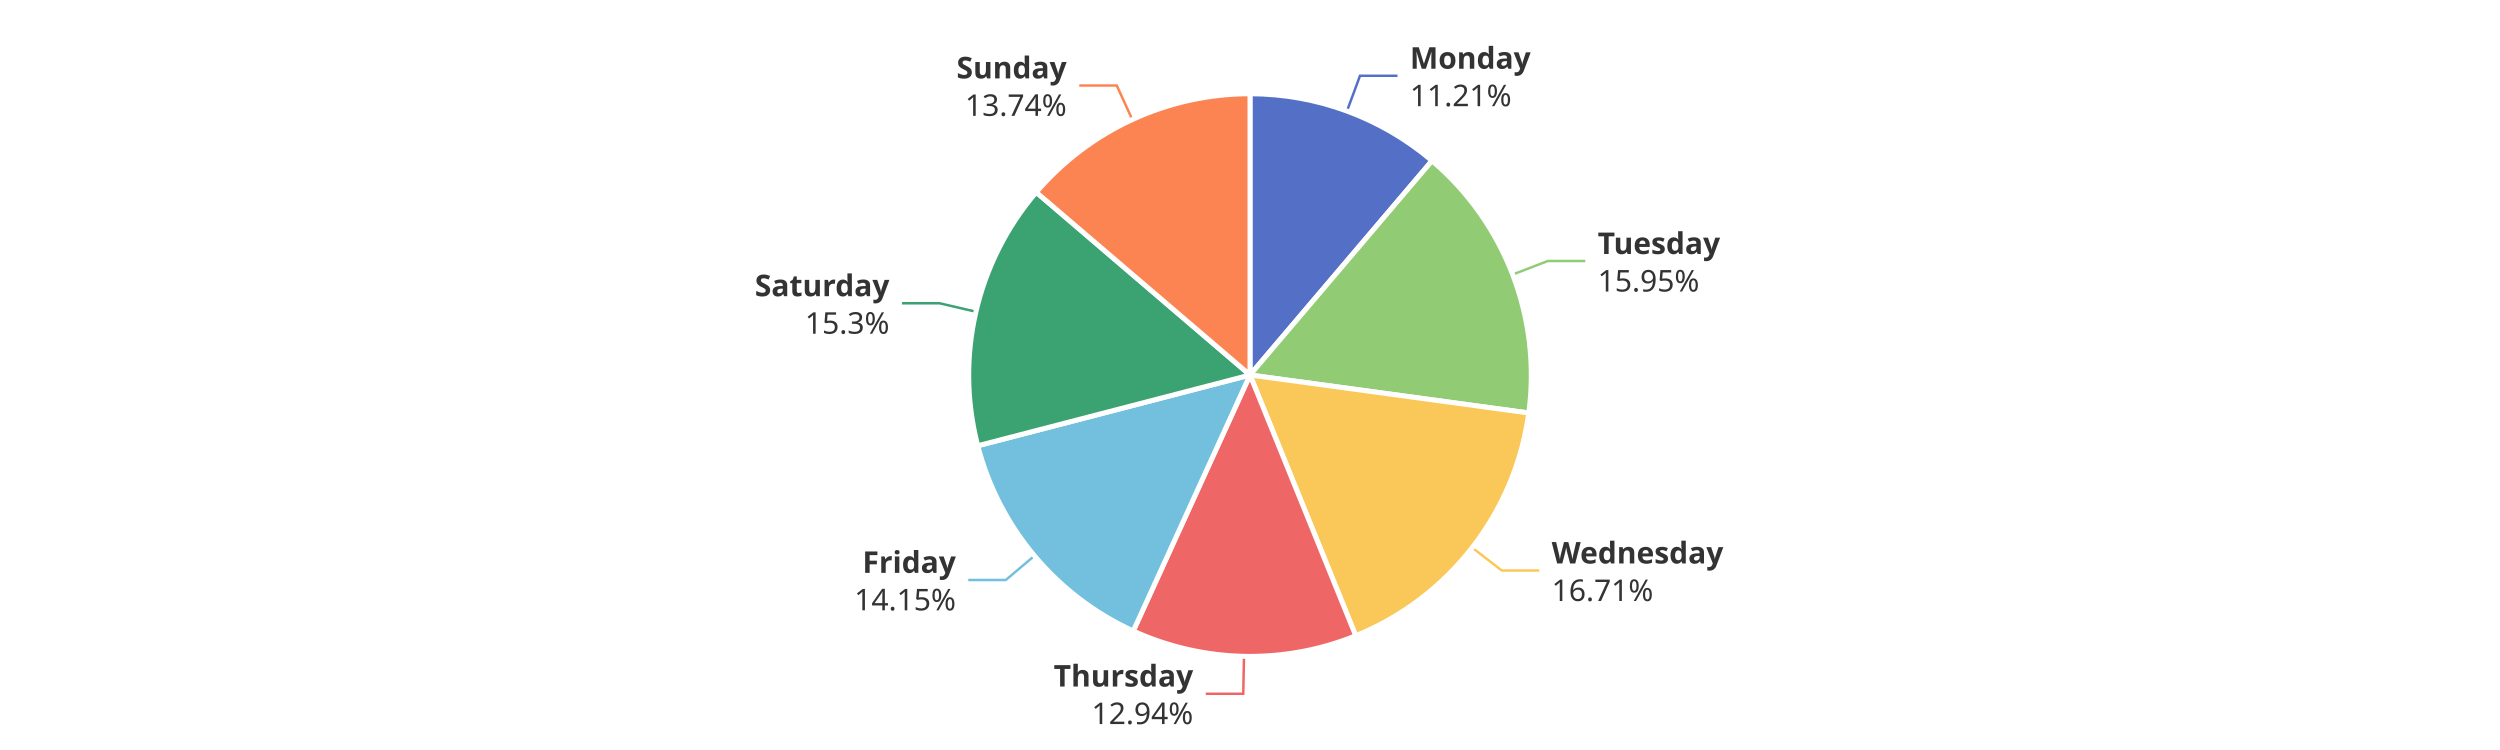
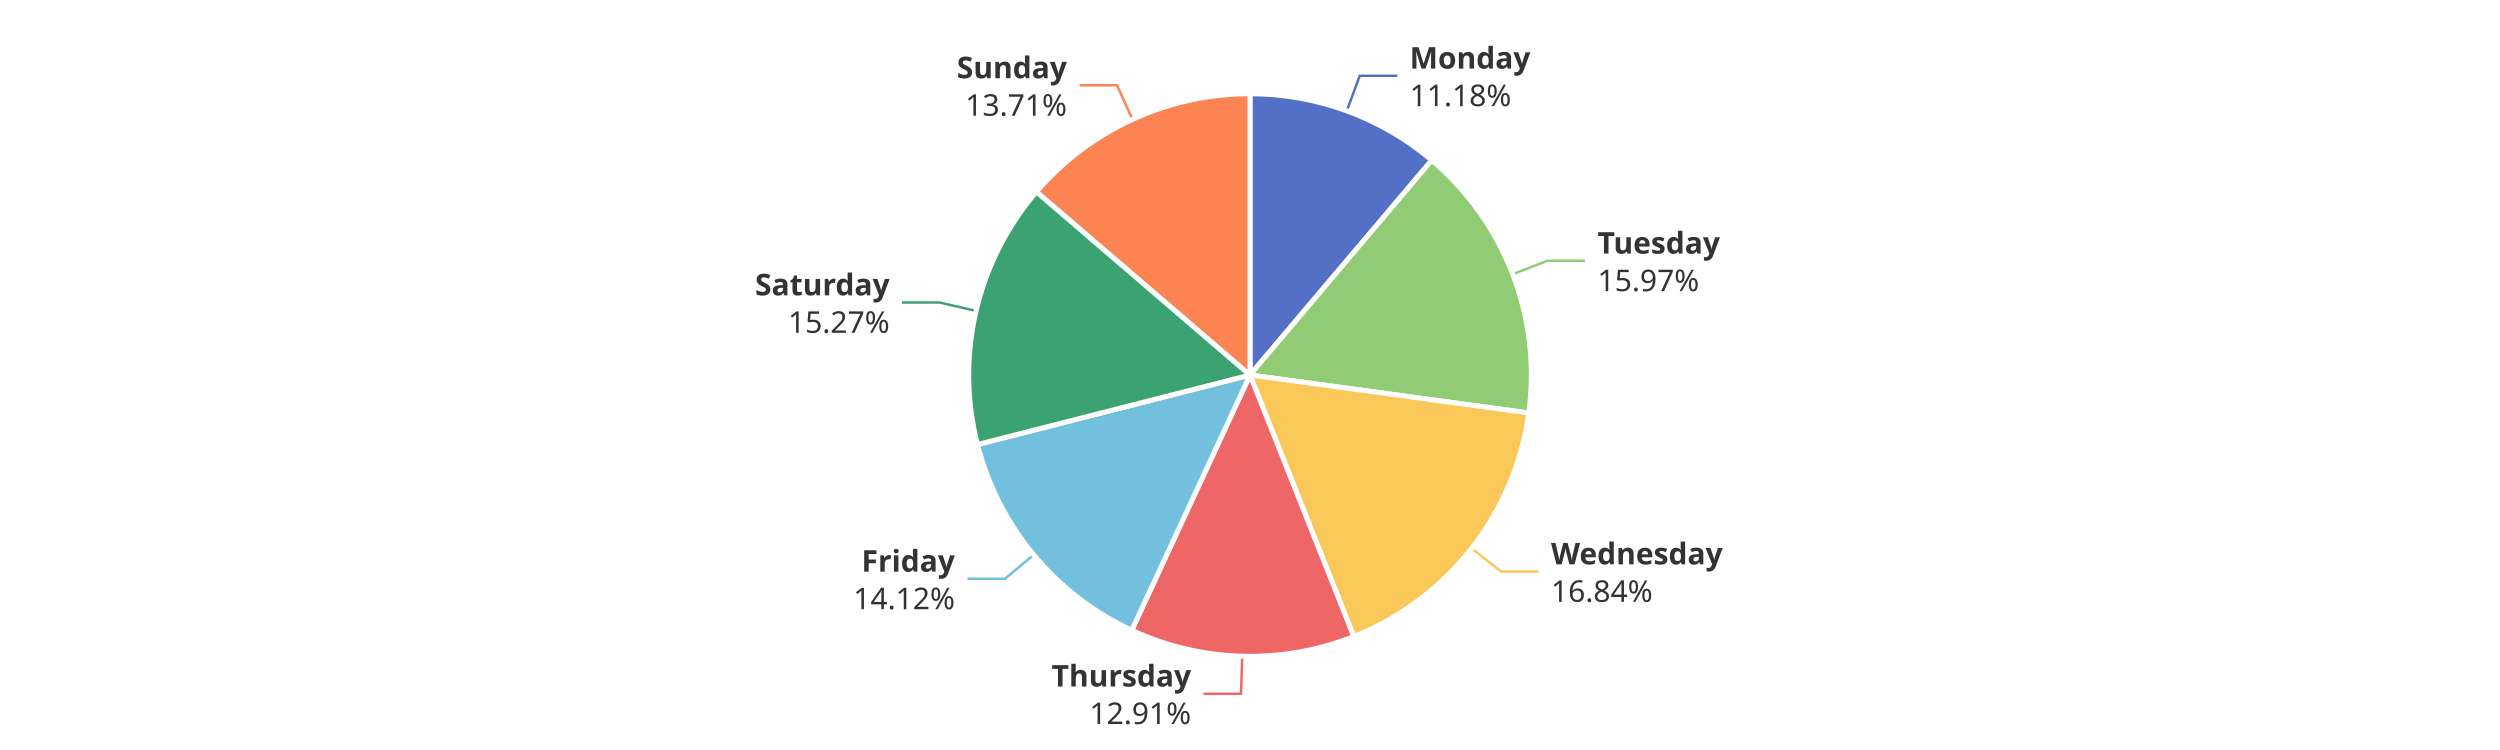
<svg xmlns="http://www.w3.org/2000/svg" width="1000" height="300" version="1.1" baseProfile="full" viewBox="0 0 1000 300">
  <rect width="1000" height="300" x="0" y="0" id="0" fill="#ffffff" />
-   <polyline points="538.8 44.4 544 30.3 559 30.3" fill="none" stroke="#5470c6" />
-   <polyline points="605.1 109.8 619.1 104.4 634.1 104.4" fill="none" stroke="#91cc75" />
-   <polyline points="588.8 219 600.7 228.2 615.7 228.2" fill="none" stroke="#fac858" />
-   <polyline points="497.6 262.5 497.3 277.5 482.3 277.5" fill="none" stroke="#ee6666" />
-   <polyline points="413.8 222.3 402.3 232 387.3 232" fill="none" stroke="#73c0de" />
-   <polyline points="390.4 124.7 375.8 121.3 360.8 121.3" fill="none" stroke="#3ba272" />
-   <polyline points="452.9 47.8 446.7 34.2 431.7 34.2" fill="none" stroke="#fc8452" />
-   <path d="M500 37.5A112.5 112.5 0 0 1 572.8 64.3L500 150Z" fill="#5470c6" stroke="#fff" stroke-width="2" stroke-linejoin="round" />
-   <path d="M572.8 64.3A112.5 112.5 0 0 1 611.5 165.2L500 150Z" fill="#91cc75" stroke="#fff" stroke-width="2" stroke-linejoin="round" />
-   <path d="M611.5 165.2A112.5 112.5 0 0 1 542.3 254.3L500 150Z" fill="#fac858" stroke="#fff" stroke-width="2" stroke-linejoin="round" />
-   <path d="M542.3 254.3A112.5 112.5 0 0 1 453.3 252.4L500 150Z" fill="#ee6666" stroke="#fff" stroke-width="2" stroke-linejoin="round" />
-   <path d="M453.3 252.4A112.5 112.5 0 0 1 391.1 178.3L500 150Z" fill="#73c0de" stroke="#fff" stroke-width="2" stroke-linejoin="round" />
-   <path d="M391.1 178.3A112.5 112.5 0 0 1 414.5 76.9L500 150Z" fill="#3ba272" stroke="#fff" stroke-width="2" stroke-linejoin="round" />
-   <path d="M414.5 76.9A112.5 112.5 0 0 1 500 37.5L500 150Z" fill="#fc8452" stroke="#fff" stroke-width="2" stroke-linejoin="round" />
-   <path d="M0 -15l42.8 0l0 30l-42.8 0Z" transform="translate(563.9796 30.3252)" fill="none" />
-   <text dominant-baseline="central" text-anchor="start" style="font-size:12px;font-family:sans-serif;font-weight:bold;" y="-7.5" transform="translate(563.9796 30.3252)" fill="#333" stroke="rgb(255,255,255)" stroke-width="2" paint-order="stroke" stroke-miterlimit="2">Monday</text>
-   <text dominant-baseline="central" text-anchor="start" style="font-size:12px;font-family:sans-serif;" y="7.5" transform="translate(563.9796 30.3252)" fill="#333" stroke="rgb(255,255,255)" stroke-width="2" paint-order="stroke" stroke-miterlimit="2">11.21%</text>
-   <path d="M0 -15l46.2 0l0 30l-46.2 0Z" transform="translate(639.0841 104.4452)" fill="none" />
-   <text dominant-baseline="central" text-anchor="start" style="font-size:12px;font-family:sans-serif;font-weight:bold;" y="-7.5" transform="translate(639.0841 104.4452)" fill="#333" stroke="rgb(255,255,255)" stroke-width="2" paint-order="stroke" stroke-miterlimit="2">Tuesday</text>
-   <text dominant-baseline="central" text-anchor="start" style="font-size:12px;font-family:sans-serif;" y="7.5" transform="translate(639.0841 104.4452)" fill="#333" stroke="rgb(255,255,255)" stroke-width="2" paint-order="stroke" stroke-miterlimit="2">15.95%</text>
-   <path d="M0 -15l63.6 0l0 30l-63.6 0Z" transform="translate(620.6711 228.2406)" fill="none" />
-   <text dominant-baseline="central" text-anchor="start" style="font-size:12px;font-family:sans-serif;font-weight:bold;" y="-7.5" transform="translate(620.6711 228.2406)" fill="#333" stroke="rgb(255,255,255)" stroke-width="2" paint-order="stroke" stroke-miterlimit="2">Wednesday</text>
-   <text dominant-baseline="central" text-anchor="start" style="font-size:12px;font-family:sans-serif;" y="7.5" transform="translate(620.6711 228.2406)" fill="#333" stroke="rgb(255,255,255)" stroke-width="2" paint-order="stroke" stroke-miterlimit="2">16.71%</text>
-   <path d="M-50.2 -15l50.2 0l0 30l-50.2 0Z" transform="translate(477.2764 277.4709)" fill="none" />
-   <text dominant-baseline="central" text-anchor="end" style="font-size:12px;font-family:sans-serif;font-weight:bold;" y="-7.5" transform="translate(477.2764 277.4709)" fill="#333" stroke="rgb(255,255,255)" stroke-width="2" paint-order="stroke" stroke-miterlimit="2">Thursday</text>
-   <text dominant-baseline="central" text-anchor="end" style="font-size:12px;font-family:sans-serif;" y="7.5" transform="translate(477.2764 277.4709)" fill="#333" stroke="rgb(255,255,255)" stroke-width="2" paint-order="stroke" stroke-miterlimit="2">12.94%</text>
-   <path d="M-40.9 -15l40.9 0l0 30l-40.9 0Z" transform="translate(382.3494 231.9793)" fill="none" />
-   <text dominant-baseline="central" text-anchor="end" style="font-size:12px;font-family:sans-serif;font-weight:bold;" y="-7.5" transform="translate(382.3494 231.9793)" fill="#333" stroke="rgb(255,255,255)" stroke-width="2" paint-order="stroke" stroke-miterlimit="2">Friday</text>
-   <text dominant-baseline="central" text-anchor="end" style="font-size:12px;font-family:sans-serif;" y="7.5" transform="translate(382.3494 231.9793)" fill="#333" stroke="rgb(255,255,255)" stroke-width="2" paint-order="stroke" stroke-miterlimit="2">14.15%</text>
-   <path d="M-48.2 -15l48.2 0l0 30l-48.2 0Z" transform="translate(355.7658 121.3274)" fill="none" />
-   <text dominant-baseline="central" text-anchor="end" style="font-size:12px;font-family:sans-serif;font-weight:bold;" y="-7.5" transform="translate(355.7658 121.3274)" fill="#333" stroke="rgb(255,255,255)" stroke-width="2" paint-order="stroke" stroke-miterlimit="2">Saturday</text>
-   <text dominant-baseline="central" text-anchor="end" style="font-size:12px;font-family:sans-serif;" y="7.5" transform="translate(355.7658 121.3274)" fill="#333" stroke="rgb(255,255,255)" stroke-width="2" paint-order="stroke" stroke-miterlimit="2">15.3%</text>
-   <path d="M-40.9 -15l40.9 0l0 30l-40.9 0Z" transform="translate(426.6573 34.195)" fill="none" />
-   <text dominant-baseline="central" text-anchor="end" style="font-size:12px;font-family:sans-serif;font-weight:bold;" y="-7.5" transform="translate(426.6573 34.195)" fill="#333" stroke="rgb(255,255,255)" stroke-width="2" paint-order="stroke" stroke-miterlimit="2">Sunday</text>
-   <text dominant-baseline="central" text-anchor="end" style="font-size:12px;font-family:sans-serif;" y="7.5" transform="translate(426.6573 34.195)" fill="#333" stroke="rgb(255,255,255)" stroke-width="2" paint-order="stroke" stroke-miterlimit="2">13.74%</text>
+   <polyline points="538.7 44.4 543.9 30.3 558.9 30.3" fill="none" stroke="#5470c6" />
+   <polyline points="605 109.7 619 104.3 634 104.3" fill="none" stroke="#91cc75" />
+   <polyline points="588.6 219.3 600.4 228.6 615.4 228.6" fill="none" stroke="#fac858" />
+   <polyline points="496.9 262.5 496.4 277.5 481.4 277.5" fill="none" stroke="#ee6666" />
+   <polyline points="413.5 221.9 402 231.5 387 231.5" fill="none" stroke="#73c0de" />
+   <polyline points="390.5 124.4 375.8 121 360.8 121" fill="none" stroke="#3ba272" />
+   <polyline points="453 47.8 446.8 34.1 431.8 34.1" fill="none" stroke="#fc8452" />
+   <path d="M500 37.5A112.5 112.5 0 0 1 572.7 64.1L500 150Z" fill="#5470c6" stroke="#fff" stroke-width="2" stroke-linejoin="round" />
+   <path d="M572.7 64.1A112.5 112.5 0 0 1 611.5 165.2L500 150Z" fill="#91cc75" stroke="#fff" stroke-width="2" stroke-linejoin="round" />
+   <path d="M611.5 165.2A112.5 112.5 0 0 1 541.5 254.6L500 150Z" fill="#fac858" stroke="#fff" stroke-width="2" stroke-linejoin="round" />
+   <path d="M541.5 254.6A112.5 112.5 0 0 1 452.7 252.1L500 150Z" fill="#ee6666" stroke="#fff" stroke-width="2" stroke-linejoin="round" />
+   <path d="M452.7 252.1A112.5 112.5 0 0 1 391 177.8L500 150Z" fill="#73c0de" stroke="#fff" stroke-width="2" stroke-linejoin="round" />
+   <path d="M391 177.8A112.5 112.5 0 0 1 414.6 76.7L500 150Z" fill="#3ba272" stroke="#fff" stroke-width="2" stroke-linejoin="round" />
+   <path d="M414.6 76.7A112.5 112.5 0 0 1 500 37.5L500 150Z" fill="#fc8452" stroke="#fff" stroke-width="2" stroke-linejoin="round" />
+   <path d="M0 -15l42.8 0l0 30l-42.8 0Z" transform="translate(563.8668 30.2838)" fill="none" />
+   <text dominant-baseline="central" text-anchor="start" style="font-size:12px;font-family:sans-serif;font-weight:bold;" y="-7.5" transform="translate(563.8668 30.2838)" fill="#333" stroke="rgb(255,255,255)" stroke-width="2" paint-order="stroke" stroke-miterlimit="2">Monday</text>
+   <text dominant-baseline="central" text-anchor="start" style="font-size:12px;font-family:sans-serif;" y="7.5" transform="translate(563.8668 30.2838)" fill="#333" stroke="rgb(255,255,255)" stroke-width="2" paint-order="stroke" stroke-miterlimit="2">11.18%</text>
+   <path d="M0 -15l46.2 0l0 30l-46.2 0Z" transform="translate(639.0267 104.2956)" fill="none" />
+   <text dominant-baseline="central" text-anchor="start" style="font-size:12px;font-family:sans-serif;font-weight:bold;" y="-7.5" transform="translate(639.0267 104.2956)" fill="#333" stroke="rgb(255,255,255)" stroke-width="2" paint-order="stroke" stroke-miterlimit="2">Tuesday</text>
+   <text dominant-baseline="central" text-anchor="start" style="font-size:12px;font-family:sans-serif;" y="7.5" transform="translate(639.0267 104.2956)" fill="#333" stroke="rgb(255,255,255)" stroke-width="2" paint-order="stroke" stroke-miterlimit="2">15.97%</text>
+   <path d="M0 -15l63.6 0l0 30l-63.6 0Z" transform="translate(620.4001 228.588)" fill="none" />
+   <text dominant-baseline="central" text-anchor="start" style="font-size:12px;font-family:sans-serif;font-weight:bold;" y="-7.5" transform="translate(620.4001 228.588)" fill="#333" stroke="rgb(255,255,255)" stroke-width="2" paint-order="stroke" stroke-miterlimit="2">Wednesday</text>
+   <text dominant-baseline="central" text-anchor="start" style="font-size:12px;font-family:sans-serif;" y="7.5" transform="translate(620.4001 228.588)" fill="#333" stroke="rgb(255,255,255)" stroke-width="2" paint-order="stroke" stroke-miterlimit="2">16.84%</text>
+   <path d="M-50.2 -15l50.2 0l0 30l-50.2 0Z" transform="translate(476.4355 277.4502)" fill="none" />
+   <text dominant-baseline="central" text-anchor="end" style="font-size:12px;font-family:sans-serif;font-weight:bold;" y="-7.5" transform="translate(476.4355 277.4502)" fill="#333" stroke="rgb(255,255,255)" stroke-width="2" paint-order="stroke" stroke-miterlimit="2">Thursday</text>
+   <text dominant-baseline="central" text-anchor="end" style="font-size:12px;font-family:sans-serif;" y="7.5" transform="translate(476.4355 277.4502)" fill="#333" stroke="rgb(255,255,255)" stroke-width="2" paint-order="stroke" stroke-miterlimit="2">12.91%</text>
+   <path d="M-40.9 -15l40.9 0l0 30l-40.9 0Z" transform="translate(381.9641 231.5182)" fill="none" />
+   <text dominant-baseline="central" text-anchor="end" style="font-size:12px;font-family:sans-serif;font-weight:bold;" y="-7.5" transform="translate(381.9641 231.5182)" fill="#333" stroke="rgb(255,255,255)" stroke-width="2" paint-order="stroke" stroke-miterlimit="2">Friday</text>
+   <text dominant-baseline="central" text-anchor="end" style="font-size:12px;font-family:sans-serif;" y="7.5" transform="translate(381.9641 231.5182)" fill="#333" stroke="rgb(255,255,255)" stroke-width="2" paint-order="stroke" stroke-miterlimit="2">14.12%</text>
+   <path d="M-48.2 -15l48.2 0l0 30l-48.2 0Z" transform="translate(355.8474 120.9763)" fill="none" />
+   <text dominant-baseline="central" text-anchor="end" style="font-size:12px;font-family:sans-serif;font-weight:bold;" y="-7.5" transform="translate(355.8474 120.9763)" fill="#333" stroke="rgb(255,255,255)" stroke-width="2" paint-order="stroke" stroke-miterlimit="2">Saturday</text>
+   <text dominant-baseline="central" text-anchor="end" style="font-size:12px;font-family:sans-serif;" y="7.5" transform="translate(355.8474 120.9763)" fill="#333" stroke="rgb(255,255,255)" stroke-width="2" paint-order="stroke" stroke-miterlimit="2">15.27%</text>
+   <path d="M-40.9 -15l40.9 0l0 30l-40.9 0Z" transform="translate(426.7664 34.1448)" fill="none" />
+   <text dominant-baseline="central" text-anchor="end" style="font-size:12px;font-family:sans-serif;font-weight:bold;" y="-7.5" transform="translate(426.7664 34.1448)" fill="#333" stroke="rgb(255,255,255)" stroke-width="2" paint-order="stroke" stroke-miterlimit="2">Sunday</text>
+   <text dominant-baseline="central" text-anchor="end" style="font-size:12px;font-family:sans-serif;" y="7.5" transform="translate(426.7664 34.1448)" fill="#333" stroke="rgb(255,255,255)" stroke-width="2" paint-order="stroke" stroke-miterlimit="2">13.71%</text>
</svg>
